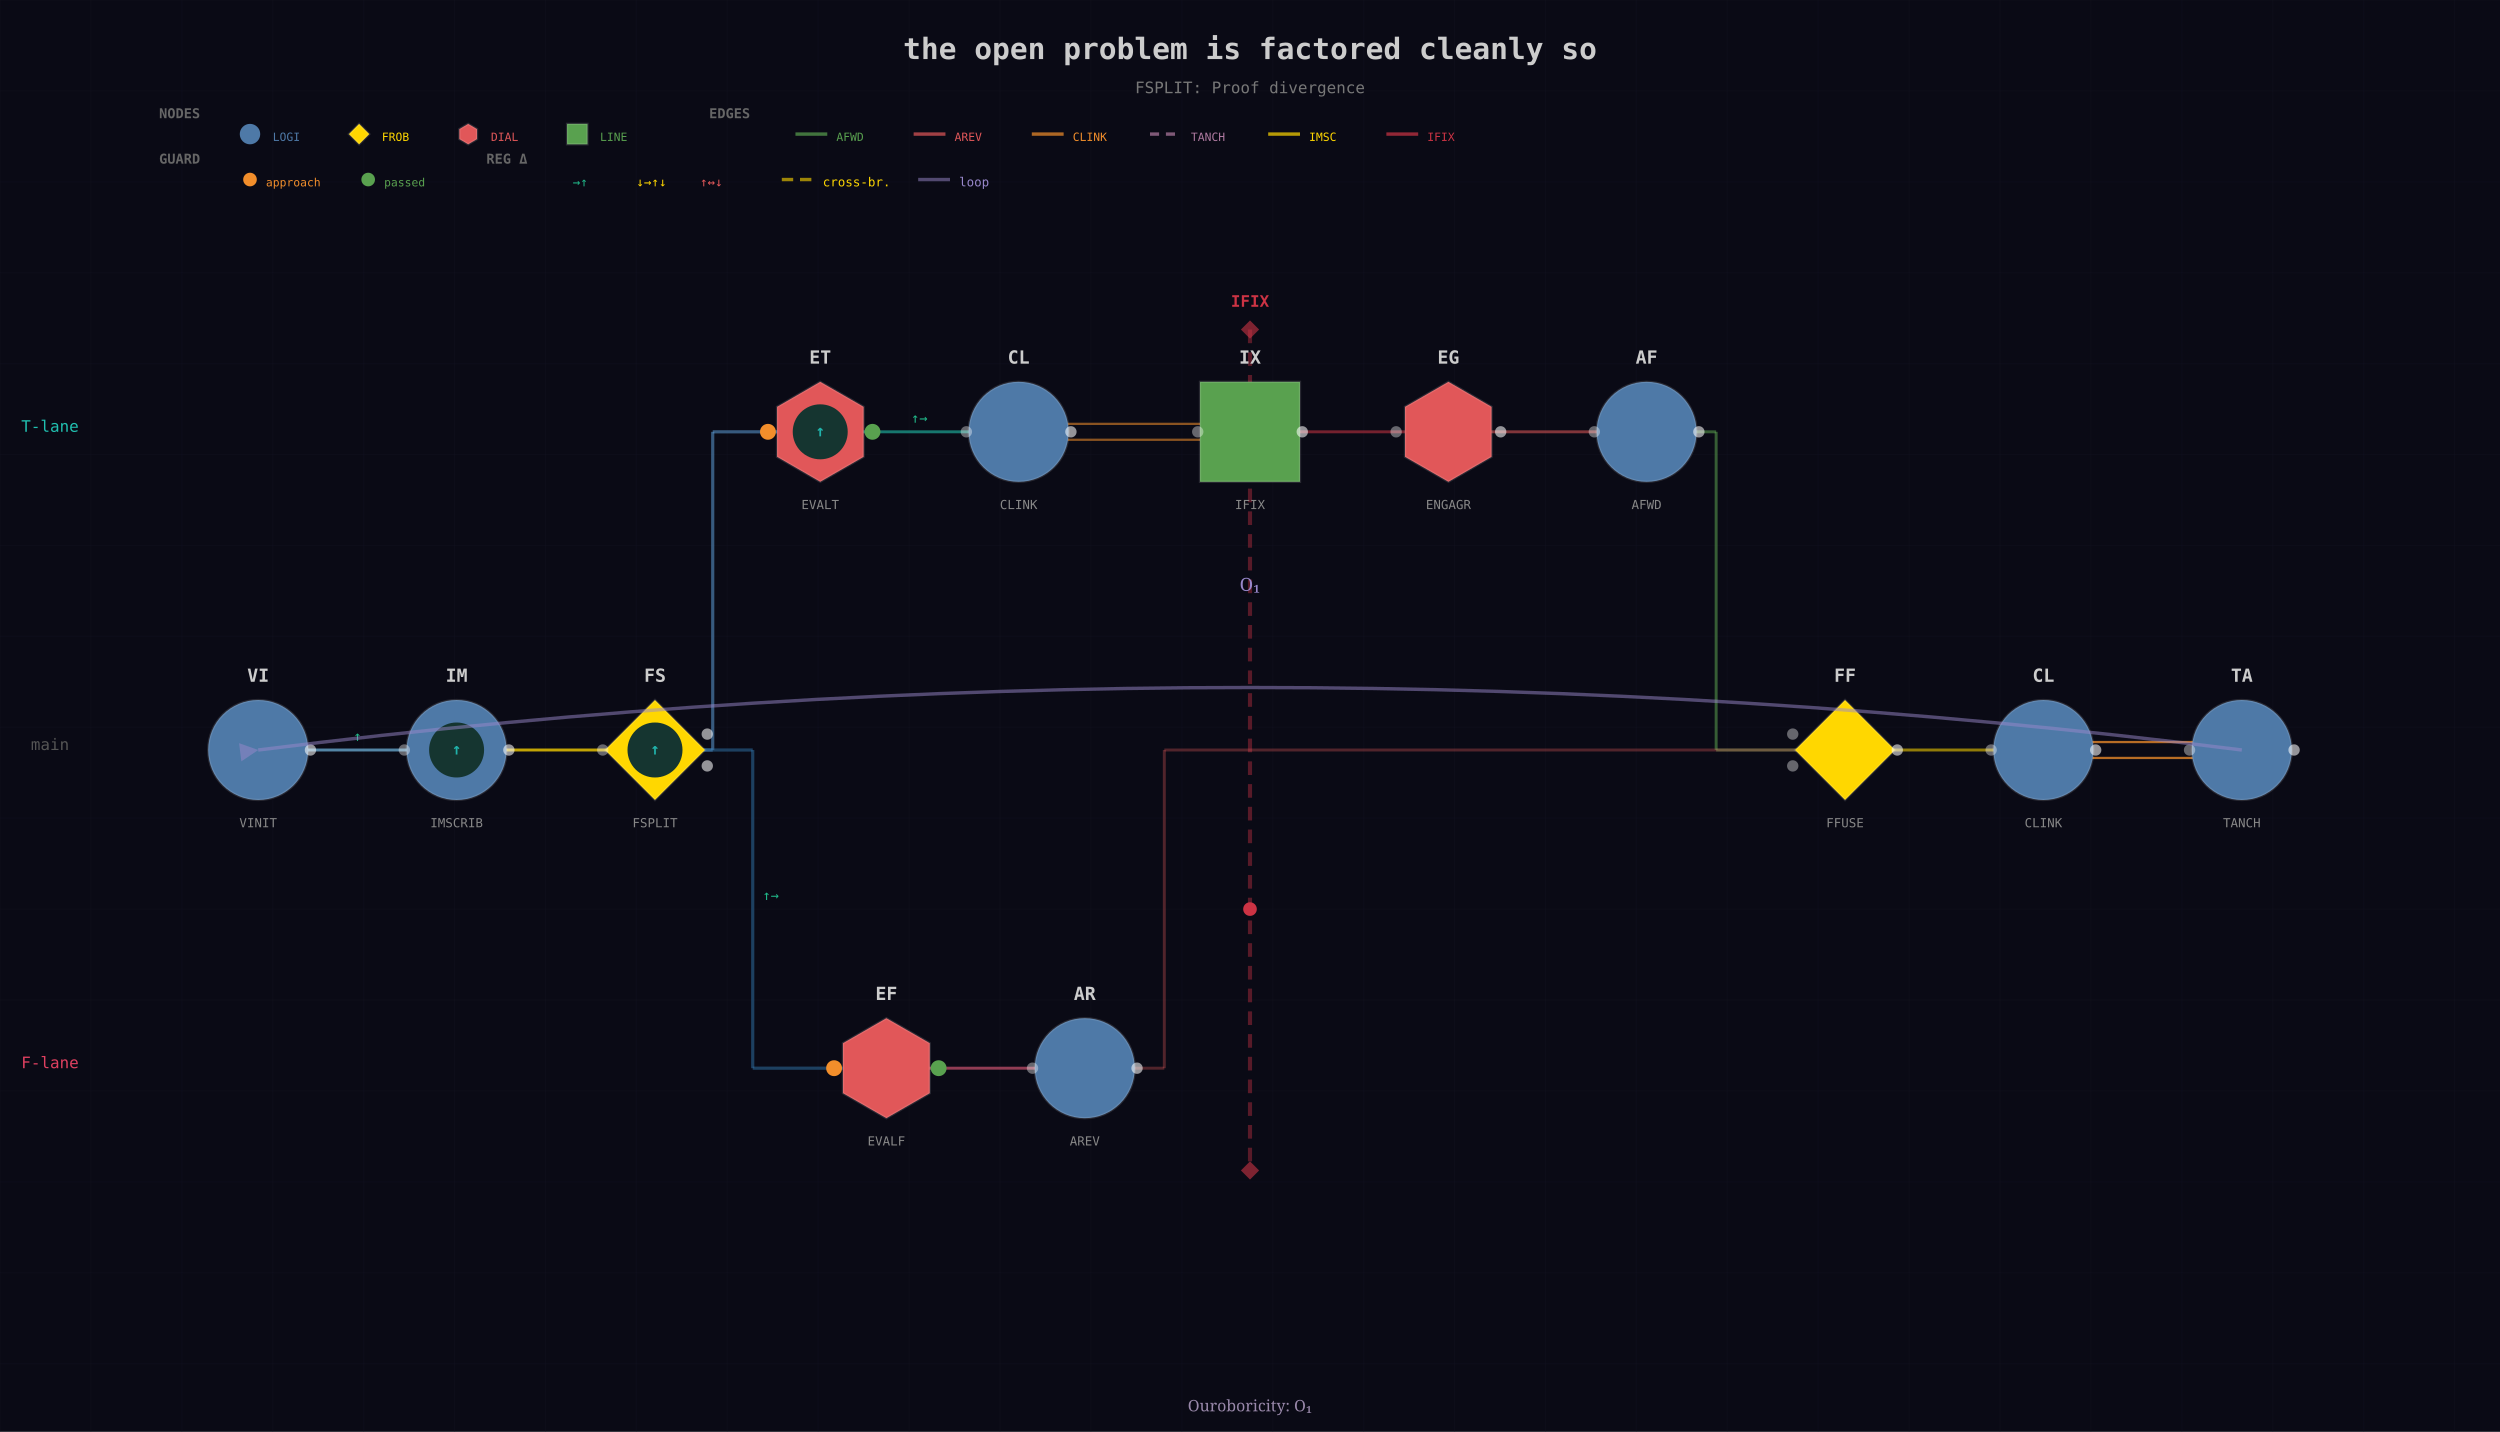
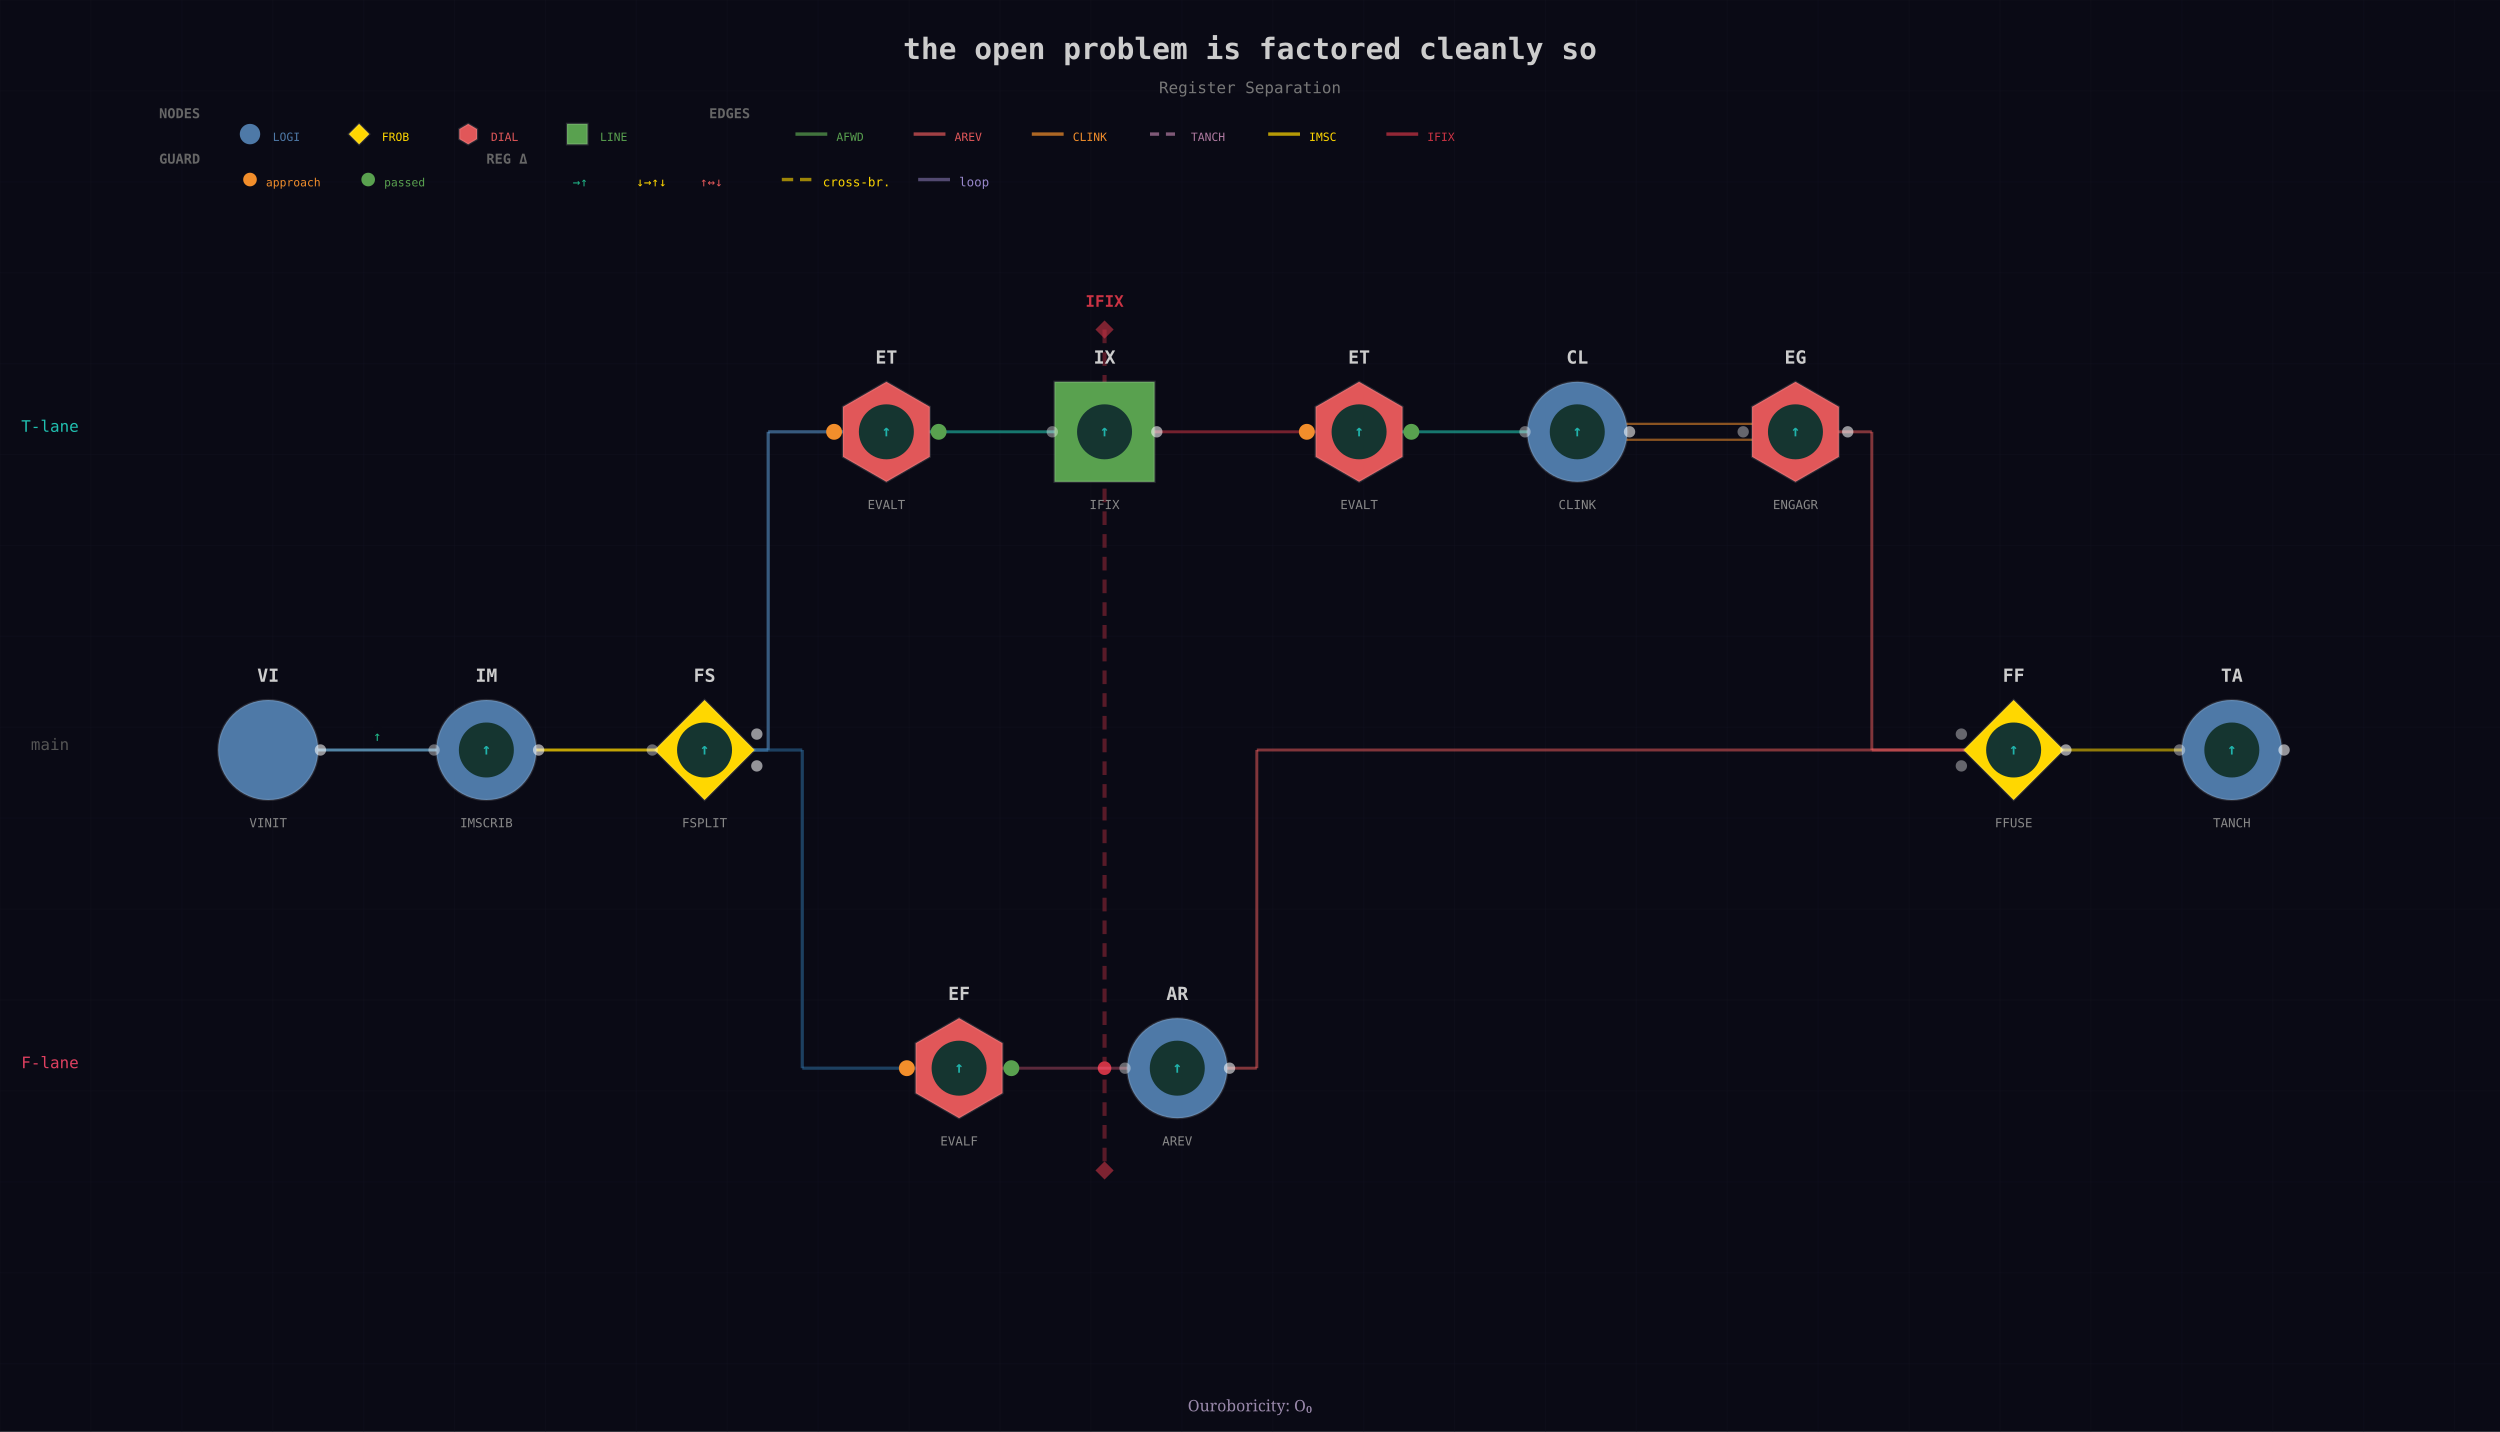
<svg xmlns="http://www.w3.org/2000/svg" viewBox="0 0 1100 630">
  <rect width="1100" height="630" fill="#0a0a15" />
  <line x1="0.0" y1="0.0" x2="0.0" y2="630.0" stroke="#151525" stroke-width="0.4" opacity="0.25" />
  <line x1="40.0" y1="0.0" x2="40.0" y2="630.0" stroke="#151525" stroke-width="0.4" opacity="0.25" />
  <line x1="80.0" y1="0.0" x2="80.0" y2="630.0" stroke="#151525" stroke-width="0.4" opacity="0.25" />
  <line x1="120.0" y1="0.0" x2="120.0" y2="630.0" stroke="#151525" stroke-width="0.4" opacity="0.25" />
  <line x1="160.0" y1="0.0" x2="160.0" y2="630.0" stroke="#151525" stroke-width="0.4" opacity="0.25" />
  <line x1="200.0" y1="0.0" x2="200.0" y2="630.0" stroke="#151525" stroke-width="0.4" opacity="0.25" />
  <line x1="240.0" y1="0.0" x2="240.0" y2="630.0" stroke="#151525" stroke-width="0.4" opacity="0.25" />
  <line x1="280.0" y1="0.0" x2="280.0" y2="630.0" stroke="#151525" stroke-width="0.4" opacity="0.25" />
  <line x1="320.0" y1="0.0" x2="320.0" y2="630.0" stroke="#151525" stroke-width="0.4" opacity="0.25" />
  <line x1="360.0" y1="0.0" x2="360.0" y2="630.0" stroke="#151525" stroke-width="0.4" opacity="0.25" />
  <line x1="400.0" y1="0.0" x2="400.0" y2="630.0" stroke="#151525" stroke-width="0.4" opacity="0.25" />
  <line x1="440.0" y1="0.0" x2="440.0" y2="630.0" stroke="#151525" stroke-width="0.4" opacity="0.25" />
  <line x1="480.0" y1="0.0" x2="480.0" y2="630.0" stroke="#151525" stroke-width="0.4" opacity="0.25" />
  <line x1="520.0" y1="0.0" x2="520.0" y2="630.0" stroke="#151525" stroke-width="0.4" opacity="0.25" />
  <line x1="560.0" y1="0.0" x2="560.0" y2="630.0" stroke="#151525" stroke-width="0.4" opacity="0.25" />
  <line x1="600.0" y1="0.0" x2="600.0" y2="630.0" stroke="#151525" stroke-width="0.4" opacity="0.25" />
  <line x1="640.0" y1="0.0" x2="640.0" y2="630.0" stroke="#151525" stroke-width="0.4" opacity="0.25" />
  <line x1="680.0" y1="0.0" x2="680.0" y2="630.0" stroke="#151525" stroke-width="0.4" opacity="0.25" />
  <line x1="720.0" y1="0.0" x2="720.0" y2="630.0" stroke="#151525" stroke-width="0.4" opacity="0.25" />
  <line x1="760.0" y1="0.0" x2="760.0" y2="630.0" stroke="#151525" stroke-width="0.4" opacity="0.25" />
  <line x1="800.0" y1="0.0" x2="800.0" y2="630.0" stroke="#151525" stroke-width="0.4" opacity="0.25" />
  <line x1="840.0" y1="0.0" x2="840.0" y2="630.0" stroke="#151525" stroke-width="0.4" opacity="0.25" />
  <line x1="880.0" y1="0.0" x2="880.0" y2="630.0" stroke="#151525" stroke-width="0.4" opacity="0.25" />
  <line x1="920.0" y1="0.0" x2="920.0" y2="630.0" stroke="#151525" stroke-width="0.4" opacity="0.25" />
  <line x1="960.0" y1="0.0" x2="960.0" y2="630.0" stroke="#151525" stroke-width="0.4" opacity="0.25" />
  <line x1="1000.0" y1="0.0" x2="1000.0" y2="630.0" stroke="#151525" stroke-width="0.4" opacity="0.25" />
  <line x1="1040.0" y1="0.0" x2="1040.0" y2="630.0" stroke="#151525" stroke-width="0.4" opacity="0.25" />
  <line x1="1080.0" y1="0.0" x2="1080.0" y2="630.0" stroke="#151525" stroke-width="0.4" opacity="0.25" />
  <line x1="0.0" y1="0.0" x2="1100.0" y2="0.0" stroke="#151525" stroke-width="0.4" opacity="0.25" />
  <line x1="0.0" y1="40.0" x2="1100.0" y2="40.0" stroke="#151525" stroke-width="0.4" opacity="0.25" />
  <line x1="0.0" y1="80.0" x2="1100.0" y2="80.0" stroke="#151525" stroke-width="0.4" opacity="0.25" />
  <line x1="0.0" y1="120.0" x2="1100.0" y2="120.0" stroke="#151525" stroke-width="0.4" opacity="0.25" />
  <line x1="0.0" y1="160.0" x2="1100.0" y2="160.0" stroke="#151525" stroke-width="0.4" opacity="0.25" />
  <line x1="0.0" y1="200.0" x2="1100.0" y2="200.0" stroke="#151525" stroke-width="0.4" opacity="0.25" />
  <line x1="0.0" y1="240.0" x2="1100.0" y2="240.0" stroke="#151525" stroke-width="0.4" opacity="0.25" />
  <line x1="0.0" y1="280.0" x2="1100.0" y2="280.0" stroke="#151525" stroke-width="0.4" opacity="0.25" />
  <line x1="0.0" y1="320.0" x2="1100.0" y2="320.0" stroke="#151525" stroke-width="0.4" opacity="0.25" />
  <line x1="0.0" y1="360.0" x2="1100.0" y2="360.0" stroke="#151525" stroke-width="0.4" opacity="0.25" />
  <line x1="0.0" y1="400.0" x2="1100.0" y2="400.0" stroke="#151525" stroke-width="0.4" opacity="0.25" />
  <line x1="0.0" y1="440.0" x2="1100.0" y2="440.0" stroke="#151525" stroke-width="0.4" opacity="0.25" />
  <line x1="0.0" y1="480.0" x2="1100.0" y2="480.0" stroke="#151525" stroke-width="0.4" opacity="0.25" />
  <line x1="0.0" y1="520.0" x2="1100.0" y2="520.0" stroke="#151525" stroke-width="0.4" opacity="0.25" />
  <line x1="0.0" y1="560.0" x2="1100.0" y2="560.0" stroke="#151525" stroke-width="0.4" opacity="0.25" />
  <line x1="0.0" y1="600.0" x2="1100.0" y2="600.0" stroke="#151525" stroke-width="0.4" opacity="0.25" />
  <text x="550.0" y="26.0" fill="#cccccc" font-size="13" text-anchor="middle" font-family="monospace" font-weight="bold">the open problem is factored cleanly so </text>
-   <text x="550.0" y="41.0" fill="#777" font-size="7" text-anchor="middle" font-family="monospace">FSPLIT: Proof divergence</text>
+   <text x="550.0" y="41.0" fill="#777" font-size="7" text-anchor="middle" font-family="monospace">Register Separation</text>
  <text x="22.0" y="190.0" fill="#20c0b0" font-size="7" text-anchor="middle" font-family="monospace">T-lane</text>
  <text x="22.0" y="470.0" fill="#e04060" font-size="7" text-anchor="middle" font-family="monospace">F-lane</text>
  <text x="22.0" y="330.0" fill="#555" font-size="7" text-anchor="middle" font-family="monospace">main</text>
-   <line x1="550.0" y1="145.0" x2="550.0" y2="515.0" stroke="#cc3344" stroke-width="1.8" opacity="0.4" stroke-dasharray="6,4" />
-   <text x="550.0" y="135.0" fill="#cc3344" font-size="7" text-anchor="middle" font-family="monospace" font-weight="bold">IFIX</text>
-   <polygon points="550.0,141.0 554.0,145 550.0,149.0 546.0,145" fill="#cc3344" opacity="0.6" />
-   <polygon points="550.0,511.0 554.0,515 550.0,519.0 546.0,515" fill="#cc3344" opacity="0.6" />
-   <line x1="288.2" y1="330.0" x2="313.6" y2="330.0" stroke="#5b9bd5" stroke-width="1.4" opacity="0.55" />
-   <line x1="313.6" y1="330.0" x2="313.6" y2="190.0" stroke="#5b9bd5" stroke-width="1.4" opacity="0.55" />
-   <line x1="313.6" y1="190.0" x2="352.9" y2="190.0" stroke="#5b9bd5" stroke-width="1.4" opacity="0.55" />
-   <polygon points="360.9,190.0 352.9,193.2 352.9,186.8" fill="#5b9bd5" opacity="0.55" />
-   <line x1="360.9" y1="190.0" x2="440.2" y2="190.0" stroke="#20d0b8" stroke-width="1.3" opacity="0.55" />
-   <polygon points="448.2,190.0 440.2,193.2 440.2,186.8" fill="#20d0b8" opacity="0.55" />
-   <rect x="400.5" y="178.0" width="8.0" height="10" fill="#0a0a15" opacity="0.7" rx="3" />
-   <text x="404.5" y="186.0" fill="#20b888" font-size="6" text-anchor="middle" font-family="monospace">↑→</text>
-   <line x1="448.2" y1="186.5" x2="541.0" y2="186.5" stroke="#f28e2b" stroke-width="1.0" opacity="0.55" />
-   <line x1="448.2" y1="193.5" x2="541.0" y2="193.5" stroke="#f28e2b" stroke-width="1.0" opacity="0.55" />
-   <polygon points="550.0,190.0 540.0,194.0 540.0,186.0" fill="#f28e2b" opacity="0.55" />
-   <line x1="550.0" y1="190.0" x2="629.3" y2="190.0" stroke="#cc3344" stroke-width="1.3" opacity="0.55" />
-   <polygon points="637.3,190.0 629.3,193.2 629.3,186.8" fill="#cc3344" opacity="0.55" />
-   <line x1="637.3" y1="190.0" x2="716.5" y2="190.0" stroke="#e15759" stroke-width="1.3" opacity="0.55" />
-   <polygon points="724.5,190.0 716.5,193.2 716.5,186.8" fill="#e15759" opacity="0.55" />
-   <line x1="724.5" y1="190.0" x2="755.1" y2="190.0" stroke="#59a14f" stroke-width="1.3" opacity="0.55" />
-   <line x1="755.1" y1="190.0" x2="755.1" y2="330.0" stroke="#59a14f" stroke-width="1.3" opacity="0.55" />
-   <line x1="755.1" y1="330.0" x2="803.8" y2="330.0" stroke="#59a14f" stroke-width="1.3" opacity="0.55" />
-   <polygon points="811.8,330.0 803.8,333.2 803.8,326.8" fill="#59a14f" opacity="0.55" />
-   <line x1="288.2" y1="330.0" x2="331.2" y2="330.0" stroke="#2b6b9f" stroke-width="1.4" opacity="0.55" />
-   <line x1="331.2" y1="330.0" x2="331.2" y2="470.0" stroke="#2b6b9f" stroke-width="1.4" opacity="0.55" />
-   <line x1="331.2" y1="470.0" x2="382.0" y2="470.0" stroke="#2b6b9f" stroke-width="1.4" opacity="0.55" />
-   <polygon points="390.0,470.0 382.0,473.2 382.0,466.8" fill="#2b6b9f" opacity="0.55" />
-   <rect x="335.1" y="388.0" width="8.0" height="10" fill="#0a0a15" opacity="0.7" rx="3" />
-   <text x="339.1" y="396.0" fill="#20b888" font-size="6" text-anchor="middle" font-family="monospace">↑→</text>
-   <line x1="390.0" y1="470.0" x2="469.3" y2="470.0" stroke="#ff6688" stroke-width="1.3" opacity="0.55" />
-   <polygon points="477.3,470.0 469.3,473.2 469.3,466.8" fill="#ff6688" opacity="0.55" />
-   <circle cx="550.0" cy="400.0" r="3.0" fill="#cc3344" stroke-width="0.4" />
-   <line x1="477.3" y1="470.0" x2="512.3" y2="470.0" stroke="#e15759" stroke-width="1.3" opacity="0.33" />
-   <line x1="512.3" y1="470.0" x2="512.3" y2="330.0" stroke="#e15759" stroke-width="1.3" opacity="0.33" />
-   <line x1="512.3" y1="330.0" x2="803.8" y2="330.0" stroke="#e15759" stroke-width="1.3" opacity="0.33" />
-   <polygon points="811.8,330.0 803.8,333.2 803.8,326.8" fill="#e15759" opacity="0.33" />
-   <line x1="113.6" y1="330.0" x2="192.9" y2="330.0" stroke="#6baed6" stroke-width="1.3" opacity="0.75" />
-   <polygon points="200.9,330.0 192.9,333.2 192.9,326.8" fill="#6baed6" opacity="0.75" />
-   <rect x="155.3" y="318.0" width="4.0" height="10" fill="#0a0a15" opacity="0.7" rx="3" />
-   <text x="157.3" y="326.0" fill="#20b888" font-size="6" text-anchor="middle" font-family="monospace">↑</text>
-   <line x1="200.9" y1="330.0" x2="280.2" y2="330.0" stroke="#ffd700" stroke-width="1.3" opacity="0.75" />
-   <polygon points="288.2,330.0 280.2,333.2 280.2,326.8" fill="#ffd700" opacity="0.75" />
-   <line x1="899.1" y1="326.5" x2="977.4" y2="326.5" stroke="#f28e2b" stroke-width="1.0" opacity="0.75" />
-   <line x1="899.1" y1="333.5" x2="977.4" y2="333.5" stroke="#f28e2b" stroke-width="1.0" opacity="0.75" />
-   <polygon points="986.4,330.0 976.4,334.0 976.4,326.0" fill="#f28e2b" opacity="0.75" />
-   <line x1="811.8" y1="330.0" x2="891.1" y2="330.0" stroke="#ffd700" stroke-width="1.3" opacity="0.55" />
-   <polygon points="899.1,330.0 891.1,333.2 891.1,326.8" fill="#ffd700" opacity="0.55" />
-   <circle cx="113.6" cy="330.0" r="22.0" fill="#4e79a7" stroke="#ffffff20" stroke-width="1.0" />
-   <text x="113.6" y="300.0" fill="#cccccc" font-size="8" text-anchor="middle" font-family="monospace" font-weight="bold">VI</text>
-   <text x="113.6" y="364.0" fill="#888" font-size="5.5" text-anchor="middle" font-family="monospace">VINIT</text>
-   <circle cx="136.6" cy="330.0" r="2.5" fill="#ffffff90" stroke-width="0" />
-   <circle cx="200.9" cy="330.0" r="22.0" fill="#4e79a7" stroke="#ffffff20" stroke-width="1.0" />
-   <circle cx="200.9" cy="330.0" r="12.1" fill="#153530" stroke-width="0" />
-   <text x="200.9" y="332.0" fill="#20b2aa" font-size="7" text-anchor="middle" font-family="monospace" font-weight="bold">↑</text>
-   <text x="200.9" y="300.0" fill="#cccccc" font-size="8" text-anchor="middle" font-family="monospace" font-weight="bold">IM</text>
-   <text x="200.9" y="364.0" fill="#888" font-size="5.5" text-anchor="middle" font-family="monospace">IMSCRIB</text>
-   <circle cx="177.9" cy="330.0" r="2.5" fill="#ffffff60" stroke-width="0" />
-   <circle cx="223.9" cy="330.0" r="2.5" fill="#ffffff90" stroke-width="0" />
-   <polygon points="288.182,308.0 310.2,330 288.182,352.0 266.2,330" fill="#ffd700" stroke="#ffffff20" stroke-width="1.0" />
-   <circle cx="288.2" cy="330.0" r="12.1" fill="#153530" stroke-width="0" />
-   <text x="288.2" y="332.0" fill="#20b2aa" font-size="7" text-anchor="middle" font-family="monospace" font-weight="bold">↑</text>
-   <text x="288.2" y="300.0" fill="#cccccc" font-size="8" text-anchor="middle" font-family="monospace" font-weight="bold">FS</text>
-   <text x="288.2" y="364.0" fill="#888" font-size="5.5" text-anchor="middle" font-family="monospace">FSPLIT</text>
-   <circle cx="265.2" cy="330.0" r="2.5" fill="#ffffff60" stroke-width="0" />
-   <circle cx="311.2" cy="323.0" r="2.5" fill="#ffffff90" stroke-width="0" />
-   <circle cx="311.2" cy="337.0" r="2.5" fill="#ffffff90" stroke-width="0" />
-   <polygon points="380.0,201.0 360.9,212.0 341.9,201.0 341.9,179.0 360.9,168.0 380.0,179.0" fill="#e15759" stroke="#ffffff20" stroke-width="1.0" />
-   <circle cx="360.9" cy="190.0" r="12.1" fill="#153530" stroke-width="0" />
-   <text x="360.9" y="192.0" fill="#20b2aa" font-size="7" text-anchor="middle" font-family="monospace" font-weight="bold">↑</text>
-   <text x="360.9" y="160.0" fill="#cccccc" font-size="8" text-anchor="middle" font-family="monospace" font-weight="bold">ET</text>
-   <text x="360.9" y="224.0" fill="#888" font-size="5.5" text-anchor="middle" font-family="monospace">EVALT</text>
-   <circle cx="337.9" cy="190.0" r="3.5" fill="#f28e2b" stroke-width="0.8" />
-   <circle cx="383.9" cy="190.0" r="3.5" fill="#59a14f" stroke-width="0.9" />
-   <circle cx="448.2" cy="190.0" r="22.0" fill="#4e79a7" stroke="#ffffff20" stroke-width="1.0" />
-   <text x="448.2" y="160.0" fill="#cccccc" font-size="8" text-anchor="middle" font-family="monospace" font-weight="bold">CL</text>
-   <text x="448.2" y="224.0" fill="#888" font-size="5.5" text-anchor="middle" font-family="monospace">CLINK</text>
-   <circle cx="425.2" cy="190.0" r="2.5" fill="#ffffff60" stroke-width="0" />
-   <circle cx="471.2" cy="190.0" r="2.5" fill="#ffffff90" stroke-width="0" />
-   <rect x="528.0" y="168.0" width="44.0" height="44.0" fill="#59a14f" stroke="#ffffff20" stroke-width="1.0" />
-   <text x="550.0" y="160.0" fill="#cccccc" font-size="8" text-anchor="middle" font-family="monospace" font-weight="bold">IX</text>
-   <text x="550.0" y="224.0" fill="#888" font-size="5.5" text-anchor="middle" font-family="monospace">IFIX</text>
-   <circle cx="527.0" cy="190.0" r="2.5" fill="#ffffff60" stroke-width="0" />
-   <circle cx="573.0" cy="190.0" r="2.5" fill="#ffffff90" stroke-width="0" />
-   <polygon points="656.3,201.0 637.3,212.0 618.2,201.0 618.2,179.0 637.3,168.0 656.3,179.0" fill="#e15759" stroke="#ffffff20" stroke-width="1.0" />
-   <text x="637.3" y="160.0" fill="#cccccc" font-size="8" text-anchor="middle" font-family="monospace" font-weight="bold">EG</text>
-   <text x="637.3" y="224.0" fill="#888" font-size="5.5" text-anchor="middle" font-family="monospace">ENGAGR</text>
-   <circle cx="614.3" cy="190.0" r="2.5" fill="#ffffff60" stroke-width="0" />
-   <circle cx="660.3" cy="190.0" r="2.5" fill="#ffffff90" stroke-width="0" />
-   <circle cx="724.5" cy="190.0" r="22.0" fill="#4e79a7" stroke="#ffffff20" stroke-width="1.0" />
-   <text x="724.5" y="160.0" fill="#cccccc" font-size="8" text-anchor="middle" font-family="monospace" font-weight="bold">AF</text>
-   <text x="724.5" y="224.0" fill="#888" font-size="5.5" text-anchor="middle" font-family="monospace">AFWD</text>
-   <circle cx="701.5" cy="190.0" r="2.5" fill="#ffffff60" stroke-width="0" />
-   <circle cx="747.5" cy="190.0" r="2.5" fill="#ffffff90" stroke-width="0" />
-   <polygon points="409.1,481.0 390.0,492.0 370.9,481.0 370.9,459.0 390.0,448.0 409.1,459.0" fill="#e15759" stroke="#ffffff20" stroke-width="1.0" />
-   <text x="390.0" y="440.0" fill="#cccccc" font-size="8" text-anchor="middle" font-family="monospace" font-weight="bold">EF</text>
-   <text x="390.0" y="504.0" fill="#888" font-size="5.5" text-anchor="middle" font-family="monospace">EVALF</text>
-   <circle cx="367.0" cy="470.0" r="3.5" fill="#f28e2b" stroke-width="0.8" />
-   <circle cx="413.0" cy="470.0" r="3.5" fill="#59a14f" stroke-width="0.9" />
-   <circle cx="477.3" cy="470.0" r="22.0" fill="#4e79a7" stroke="#ffffff20" stroke-width="1.0" />
-   <text x="477.3" y="440.0" fill="#cccccc" font-size="8" text-anchor="middle" font-family="monospace" font-weight="bold">AR</text>
-   <text x="477.3" y="504.0" fill="#888" font-size="5.5" text-anchor="middle" font-family="monospace">AREV</text>
-   <circle cx="454.3" cy="470.0" r="2.5" fill="#ffffff60" stroke-width="0" />
-   <circle cx="500.3" cy="470.0" r="2.5" fill="#ffffff90" stroke-width="0" />
-   <polygon points="811.818,308.0 833.8,330 811.818,352.0 789.8,330" fill="#ffd700" stroke="#ffffff20" stroke-width="1.0" />
-   <text x="811.8" y="300.0" fill="#cccccc" font-size="8" text-anchor="middle" font-family="monospace" font-weight="bold">FF</text>
-   <text x="811.8" y="364.0" fill="#888" font-size="5.5" text-anchor="middle" font-family="monospace">FFUSE</text>
-   <circle cx="788.8" cy="323.0" r="2.5" fill="#ffffff60" stroke-width="0" />
-   <circle cx="788.8" cy="337.0" r="2.5" fill="#ffffff60" stroke-width="0" />
-   <circle cx="834.8" cy="330.0" r="2.5" fill="#ffffff90" stroke-width="0" />
-   <circle cx="899.1" cy="330.0" r="22.0" fill="#4e79a7" stroke="#ffffff20" stroke-width="1.0" />
-   <text x="899.1" y="300.0" fill="#cccccc" font-size="8" text-anchor="middle" font-family="monospace" font-weight="bold">CL</text>
-   <text x="899.1" y="364.0" fill="#888" font-size="5.5" text-anchor="middle" font-family="monospace">CLINK</text>
-   <circle cx="876.1" cy="330.0" r="2.5" fill="#ffffff60" stroke-width="0" />
-   <circle cx="922.1" cy="330.0" r="2.5" fill="#ffffff90" stroke-width="0" />
-   <circle cx="986.4" cy="330.0" r="22.0" fill="#4e79a7" stroke="#ffffff20" stroke-width="1.0" />
-   <text x="986.4" y="300.0" fill="#cccccc" font-size="8" text-anchor="middle" font-family="monospace" font-weight="bold">TA</text>
-   <text x="986.4" y="364.0" fill="#888" font-size="5.5" text-anchor="middle" font-family="monospace">TANCH</text>
-   <circle cx="963.4" cy="330.0" r="2.5" fill="#ffffff60" stroke-width="0" />
-   <circle cx="1009.4" cy="330.0" r="2.5" fill="#ffffff90" stroke-width="0" />
-   <path d="M986.4,330.0 Q550.0,275.0 113.6,330.0" fill="none" stroke="#9988cc" stroke-width="1.5" opacity="0.5" />
-   <polygon points="113.6,330.0 105.2,327.0 106.2,335.0" fill="#9988cc" opacity="0.5" />
-   <text x="550.0" y="260.0" fill="#9988cc" font-size="8" text-anchor="middle" font-family="serif">O₁</text>
-   <text x="550.0" y="621.0" fill="#9988aa" font-size="7" text-anchor="middle" font-family="serif">Ouroboricity: O₁</text>
+   <line x1="486.0" y1="145.0" x2="486.0" y2="515.0" stroke="#cc3344" stroke-width="1.8" opacity="0.4" stroke-dasharray="6,4" />
+   <text x="486.0" y="135.0" fill="#cc3344" font-size="7" text-anchor="middle" font-family="monospace" font-weight="bold">IFIX</text>
+   <polygon points="486.0,141.0 490.0,145 486.0,149.0 482.0,145" fill="#cc3344" opacity="0.6" />
+   <polygon points="486.0,511.0 490.0,515 486.0,519.0 482.0,515" fill="#cc3344" opacity="0.6" />
+   <line x1="310.0" y1="330.0" x2="338.0" y2="330.0" stroke="#5b9bd5" stroke-width="1.4" opacity="0.55" />
+   <line x1="338.0" y1="330.0" x2="338.0" y2="190.0" stroke="#5b9bd5" stroke-width="1.4" opacity="0.55" />
+   <line x1="338.0" y1="190.0" x2="382.0" y2="190.0" stroke="#5b9bd5" stroke-width="1.4" opacity="0.55" />
+   <polygon points="390.0,190.0 382.0,193.2 382.0,186.8" fill="#5b9bd5" opacity="0.55" />
+   <line x1="390.0" y1="190.0" x2="478.0" y2="190.0" stroke="#20d0b8" stroke-width="1.3" opacity="0.55" />
+   <polygon points="486.0,190.0 478.0,193.2 478.0,186.8" fill="#20d0b8" opacity="0.55" />
+   <line x1="486.0" y1="190.0" x2="590.0" y2="190.0" stroke="#cc3344" stroke-width="1.3" opacity="0.55" />
+   <polygon points="598.0,190.0 590.0,193.2 590.0,186.8" fill="#cc3344" opacity="0.55" />
+   <line x1="598.0" y1="190.0" x2="686.0" y2="190.0" stroke="#20d0b8" stroke-width="1.3" opacity="0.55" />
+   <polygon points="694.0,190.0 686.0,193.2 686.0,186.8" fill="#20d0b8" opacity="0.55" />
+   <line x1="694.0" y1="186.5" x2="781.0" y2="186.5" stroke="#f28e2b" stroke-width="1.0" opacity="0.55" />
+   <line x1="694.0" y1="193.5" x2="781.0" y2="193.5" stroke="#f28e2b" stroke-width="1.0" opacity="0.55" />
+   <polygon points="790.0,190.0 780.0,194.0 780.0,186.0" fill="#f28e2b" opacity="0.55" />
+   <line x1="790.0" y1="190.0" x2="823.6" y2="190.0" stroke="#e15759" stroke-width="1.3" opacity="0.55" />
+   <line x1="823.6" y1="190.0" x2="823.6" y2="330.0" stroke="#e15759" stroke-width="1.3" opacity="0.55" />
+   <line x1="823.6" y1="330.0" x2="878.0" y2="330.0" stroke="#e15759" stroke-width="1.3" opacity="0.55" />
+   <polygon points="886.0,330.0 878.0,333.2 878.0,326.8" fill="#e15759" opacity="0.55" />
+   <line x1="310.0" y1="330.0" x2="353.0" y2="330.0" stroke="#2b6b9f" stroke-width="1.4" opacity="0.55" />
+   <line x1="353.0" y1="330.0" x2="353.0" y2="470.0" stroke="#2b6b9f" stroke-width="1.4" opacity="0.55" />
+   <line x1="353.0" y1="470.0" x2="414.0" y2="470.0" stroke="#2b6b9f" stroke-width="1.4" opacity="0.55" />
+   <polygon points="422.0,470.0 414.0,473.2 414.0,466.8" fill="#2b6b9f" opacity="0.55" />
+   <circle cx="486.0" cy="470.0" r="3.0" fill="#cc3344" stroke-width="0.4" />
+   <line x1="422.0" y1="470.0" x2="510.0" y2="470.0" stroke="#ff6688" stroke-width="1.3" opacity="0.33" />
+   <polygon points="518.0,470.0 510.0,473.2 510.0,466.8" fill="#ff6688" opacity="0.33" />
+   <line x1="518.0" y1="470.0" x2="553.0" y2="470.0" stroke="#e15759" stroke-width="1.3" opacity="0.55" />
+   <line x1="553.0" y1="470.0" x2="553.0" y2="330.0" stroke="#e15759" stroke-width="1.3" opacity="0.55" />
+   <line x1="553.0" y1="330.0" x2="878.0" y2="330.0" stroke="#e15759" stroke-width="1.3" opacity="0.55" />
+   <polygon points="886.0,330.0 878.0,333.2 878.0,326.8" fill="#e15759" opacity="0.55" />
+   <line x1="118.0" y1="330.0" x2="206.0" y2="330.0" stroke="#6baed6" stroke-width="1.3" opacity="0.75" />
+   <polygon points="214.0,330.0 206.0,333.2 206.0,326.8" fill="#6baed6" opacity="0.75" />
+   <rect x="164.0" y="318.0" width="4.0" height="10" fill="#0a0a15" opacity="0.7" rx="3" />
+   <text x="166.0" y="326.0" fill="#20b888" font-size="6" text-anchor="middle" font-family="monospace">↑</text>
+   <line x1="214.0" y1="330.0" x2="302.0" y2="330.0" stroke="#ffd700" stroke-width="1.3" opacity="0.75" />
+   <polygon points="310.0,330.0 302.0,333.2 302.0,326.8" fill="#ffd700" opacity="0.75" />
+   <line x1="886.0" y1="330.0" x2="974.0" y2="330.0" stroke="#ffd700" stroke-width="1.3" opacity="0.55" />
+   <polygon points="982.0,330.0 974.0,333.2 974.0,326.8" fill="#ffd700" opacity="0.55" />
+   <circle cx="118.0" cy="330.0" r="22.0" fill="#4e79a7" stroke="#ffffff20" stroke-width="1.0" />
+   <text x="118.0" y="300.0" fill="#cccccc" font-size="8" text-anchor="middle" font-family="monospace" font-weight="bold">VI</text>
+   <text x="118.0" y="364.0" fill="#888" font-size="5.5" text-anchor="middle" font-family="monospace">VINIT</text>
+   <circle cx="141.0" cy="330.0" r="2.5" fill="#ffffff90" stroke-width="0" />
+   <circle cx="214.0" cy="330.0" r="22.0" fill="#4e79a7" stroke="#ffffff20" stroke-width="1.0" />
+   <circle cx="214.0" cy="330.0" r="12.1" fill="#153530" stroke-width="0" />
+   <text x="214.0" y="332.0" fill="#20b2aa" font-size="7" text-anchor="middle" font-family="monospace" font-weight="bold">↑</text>
+   <text x="214.0" y="300.0" fill="#cccccc" font-size="8" text-anchor="middle" font-family="monospace" font-weight="bold">IM</text>
+   <text x="214.0" y="364.0" fill="#888" font-size="5.5" text-anchor="middle" font-family="monospace">IMSCRIB</text>
+   <circle cx="191.0" cy="330.0" r="2.5" fill="#ffffff60" stroke-width="0" />
+   <circle cx="237.0" cy="330.0" r="2.5" fill="#ffffff90" stroke-width="0" />
+   <polygon points="310.0,308.0 332.0,330 310.0,352.0 288.0,330" fill="#ffd700" stroke="#ffffff20" stroke-width="1.0" />
+   <circle cx="310.0" cy="330.0" r="12.1" fill="#153530" stroke-width="0" />
+   <text x="310.0" y="332.0" fill="#20b2aa" font-size="7" text-anchor="middle" font-family="monospace" font-weight="bold">↑</text>
+   <text x="310.0" y="300.0" fill="#cccccc" font-size="8" text-anchor="middle" font-family="monospace" font-weight="bold">FS</text>
+   <text x="310.0" y="364.0" fill="#888" font-size="5.5" text-anchor="middle" font-family="monospace">FSPLIT</text>
+   <circle cx="287.0" cy="330.0" r="2.5" fill="#ffffff60" stroke-width="0" />
+   <circle cx="333.0" cy="323.0" r="2.5" fill="#ffffff90" stroke-width="0" />
+   <circle cx="333.0" cy="337.0" r="2.5" fill="#ffffff90" stroke-width="0" />
+   <polygon points="409.1,201.0 390.0,212.0 370.9,201.0 370.9,179.0 390.0,168.0 409.1,179.0" fill="#e15759" stroke="#ffffff20" stroke-width="1.0" />
+   <circle cx="390.0" cy="190.0" r="12.1" fill="#153530" stroke-width="0" />
+   <text x="390.0" y="192.0" fill="#20b2aa" font-size="7" text-anchor="middle" font-family="monospace" font-weight="bold">↑</text>
+   <text x="390.0" y="160.0" fill="#cccccc" font-size="8" text-anchor="middle" font-family="monospace" font-weight="bold">ET</text>
+   <text x="390.0" y="224.0" fill="#888" font-size="5.5" text-anchor="middle" font-family="monospace">EVALT</text>
+   <circle cx="367.0" cy="190.0" r="3.5" fill="#f28e2b" stroke-width="0.8" />
+   <circle cx="413.0" cy="190.0" r="3.5" fill="#59a14f" stroke-width="0.9" />
+   <rect x="464.0" y="168.0" width="44.0" height="44.0" fill="#59a14f" stroke="#ffffff20" stroke-width="1.0" />
+   <circle cx="486.0" cy="190.0" r="12.1" fill="#153530" stroke-width="0" />
+   <text x="486.0" y="192.0" fill="#20b2aa" font-size="7" text-anchor="middle" font-family="monospace" font-weight="bold">↑</text>
+   <text x="486.0" y="160.0" fill="#cccccc" font-size="8" text-anchor="middle" font-family="monospace" font-weight="bold">IX</text>
+   <text x="486.0" y="224.0" fill="#888" font-size="5.5" text-anchor="middle" font-family="monospace">IFIX</text>
+   <circle cx="463.0" cy="190.0" r="2.5" fill="#ffffff60" stroke-width="0" />
+   <circle cx="509.0" cy="190.0" r="2.5" fill="#ffffff90" stroke-width="0" />
+   <polygon points="617.1,201.0 598.0,212.0 578.9,201.0 578.9,179.0 598.0,168.0 617.1,179.0" fill="#e15759" stroke="#ffffff20" stroke-width="1.0" />
+   <circle cx="598.0" cy="190.0" r="12.1" fill="#153530" stroke-width="0" />
+   <text x="598.0" y="192.0" fill="#20b2aa" font-size="7" text-anchor="middle" font-family="monospace" font-weight="bold">↑</text>
+   <text x="598.0" y="160.0" fill="#cccccc" font-size="8" text-anchor="middle" font-family="monospace" font-weight="bold">ET</text>
+   <text x="598.0" y="224.0" fill="#888" font-size="5.5" text-anchor="middle" font-family="monospace">EVALT</text>
+   <circle cx="575.0" cy="190.0" r="3.5" fill="#f28e2b" stroke-width="0.8" />
+   <circle cx="621.0" cy="190.0" r="3.5" fill="#59a14f" stroke-width="0.9" />
+   <circle cx="694.0" cy="190.0" r="22.0" fill="#4e79a7" stroke="#ffffff20" stroke-width="1.0" />
+   <circle cx="694.0" cy="190.0" r="12.1" fill="#153530" stroke-width="0" />
+   <text x="694.0" y="192.0" fill="#20b2aa" font-size="7" text-anchor="middle" font-family="monospace" font-weight="bold">↑</text>
+   <text x="694.0" y="160.0" fill="#cccccc" font-size="8" text-anchor="middle" font-family="monospace" font-weight="bold">CL</text>
+   <text x="694.0" y="224.0" fill="#888" font-size="5.5" text-anchor="middle" font-family="monospace">CLINK</text>
+   <circle cx="671.0" cy="190.0" r="2.5" fill="#ffffff60" stroke-width="0" />
+   <circle cx="717.0" cy="190.0" r="2.5" fill="#ffffff90" stroke-width="0" />
+   <polygon points="809.1,201.0 790.0,212.0 770.9,201.0 770.9,179.0 790.0,168.0 809.1,179.0" fill="#e15759" stroke="#ffffff20" stroke-width="1.0" />
+   <circle cx="790.0" cy="190.0" r="12.1" fill="#153530" stroke-width="0" />
+   <text x="790.0" y="192.0" fill="#20b2aa" font-size="7" text-anchor="middle" font-family="monospace" font-weight="bold">↑</text>
+   <text x="790.0" y="160.0" fill="#cccccc" font-size="8" text-anchor="middle" font-family="monospace" font-weight="bold">EG</text>
+   <text x="790.0" y="224.0" fill="#888" font-size="5.5" text-anchor="middle" font-family="monospace">ENGAGR</text>
+   <circle cx="767.0" cy="190.0" r="2.5" fill="#ffffff60" stroke-width="0" />
+   <circle cx="813.0" cy="190.0" r="2.5" fill="#ffffff90" stroke-width="0" />
+   <polygon points="441.1,481.0 422.0,492.0 402.9,481.0 402.9,459.0 422.0,448.0 441.1,459.0" fill="#e15759" stroke="#ffffff20" stroke-width="1.0" />
+   <circle cx="422.0" cy="470.0" r="12.1" fill="#153530" stroke-width="0" />
+   <text x="422.0" y="472.0" fill="#20b2aa" font-size="7" text-anchor="middle" font-family="monospace" font-weight="bold">↑</text>
+   <text x="422.0" y="440.0" fill="#cccccc" font-size="8" text-anchor="middle" font-family="monospace" font-weight="bold">EF</text>
+   <text x="422.0" y="504.0" fill="#888" font-size="5.5" text-anchor="middle" font-family="monospace">EVALF</text>
+   <circle cx="399.0" cy="470.0" r="3.5" fill="#f28e2b" stroke-width="0.8" />
+   <circle cx="445.0" cy="470.0" r="3.5" fill="#59a14f" stroke-width="0.9" />
+   <circle cx="518.0" cy="470.0" r="22.0" fill="#4e79a7" stroke="#ffffff20" stroke-width="1.0" />
+   <circle cx="518.0" cy="470.0" r="12.1" fill="#153530" stroke-width="0" />
+   <text x="518.0" y="472.0" fill="#20b2aa" font-size="7" text-anchor="middle" font-family="monospace" font-weight="bold">↑</text>
+   <text x="518.0" y="440.0" fill="#cccccc" font-size="8" text-anchor="middle" font-family="monospace" font-weight="bold">AR</text>
+   <text x="518.0" y="504.0" fill="#888" font-size="5.5" text-anchor="middle" font-family="monospace">AREV</text>
+   <circle cx="495.0" cy="470.0" r="2.5" fill="#ffffff60" stroke-width="0" />
+   <circle cx="541.0" cy="470.0" r="2.5" fill="#ffffff90" stroke-width="0" />
+   <polygon points="886.0,308.0 908.0,330 886.0,352.0 864.0,330" fill="#ffd700" stroke="#ffffff20" stroke-width="1.0" />
+   <circle cx="886.0" cy="330.0" r="12.1" fill="#153530" stroke-width="0" />
+   <text x="886.0" y="332.0" fill="#20b2aa" font-size="7" text-anchor="middle" font-family="monospace" font-weight="bold">↑</text>
+   <text x="886.0" y="300.0" fill="#cccccc" font-size="8" text-anchor="middle" font-family="monospace" font-weight="bold">FF</text>
+   <text x="886.0" y="364.0" fill="#888" font-size="5.5" text-anchor="middle" font-family="monospace">FFUSE</text>
+   <circle cx="863.0" cy="323.0" r="2.5" fill="#ffffff60" stroke-width="0" />
+   <circle cx="863.0" cy="337.0" r="2.5" fill="#ffffff60" stroke-width="0" />
+   <circle cx="909.0" cy="330.0" r="2.5" fill="#ffffff90" stroke-width="0" />
+   <circle cx="982.0" cy="330.0" r="22.0" fill="#4e79a7" stroke="#ffffff20" stroke-width="1.0" />
+   <circle cx="982.0" cy="330.0" r="12.1" fill="#153530" stroke-width="0" />
+   <text x="982.0" y="332.0" fill="#20b2aa" font-size="7" text-anchor="middle" font-family="monospace" font-weight="bold">↑</text>
+   <text x="982.0" y="300.0" fill="#cccccc" font-size="8" text-anchor="middle" font-family="monospace" font-weight="bold">TA</text>
+   <text x="982.0" y="364.0" fill="#888" font-size="5.5" text-anchor="middle" font-family="monospace">TANCH</text>
+   <circle cx="959.0" cy="330.0" r="2.5" fill="#ffffff60" stroke-width="0" />
+   <circle cx="1005.0" cy="330.0" r="2.5" fill="#ffffff90" stroke-width="0" />
+   <text x="550.0" y="621.0" fill="#9988aa" font-size="7" text-anchor="middle" font-family="serif">Ouroboricity: O₀</text>
  <text x="70.0" y="52.0" fill="#666" font-size="6" text-anchor="start" font-family="monospace" font-weight="bold">NODES</text>
  <circle cx="110.0" cy="59.0" r="4.5" fill="#4e79a7" stroke-width="0" />
  <text x="120.0" y="62.0" fill="#4e79a7" font-size="5" text-anchor="start" font-family="monospace">LOGI</text>
  <polygon points="158,54.5 162.5,59 158,63.5 153.5,59" fill="#ffd700" stroke="#ffffff20" stroke-width="1.0" />
  <text x="168.0" y="62.0" fill="#ffd700" font-size="5" text-anchor="start" font-family="monospace">FROB</text>
  <polygon points="209.9,61.2 206.0,63.5 202.1,61.2 202.1,56.8 206.0,54.5 209.9,56.8" fill="#e15759" stroke="#ffffff20" stroke-width="1.0" />
  <text x="216.0" y="62.0" fill="#e15759" font-size="5" text-anchor="start" font-family="monospace">DIAL</text>
  <rect x="249.5" y="54.5" width="9.0" height="9.0" fill="#59a14f" stroke="#ffffff20" stroke-width="1.0" />
  <text x="264.0" y="62.0" fill="#59a14f" font-size="5" text-anchor="start" font-family="monospace">LINE</text>
  <text x="312.0" y="52.0" fill="#666" font-size="6" text-anchor="start" font-family="monospace" font-weight="bold">EDGES</text>
  <line x1="350.0" y1="59.0" x2="364.0" y2="59.0" stroke="#59a14f" stroke-width="1.5" opacity="0.7" />
  <text x="368.0" y="62.0" fill="#59a14f" font-size="5" text-anchor="start" font-family="monospace">AFWD</text>
  <line x1="402.0" y1="59.0" x2="416.0" y2="59.0" stroke="#e15759" stroke-width="1.5" opacity="0.7" />
  <text x="420.0" y="62.0" fill="#e15759" font-size="5" text-anchor="start" font-family="monospace">AREV</text>
  <line x1="454.0" y1="59.0" x2="468.0" y2="59.0" stroke="#f28e2b" stroke-width="1.5" opacity="0.7" />
  <text x="472.0" y="62.0" fill="#f28e2b" font-size="5" text-anchor="start" font-family="monospace">CLINK</text>
  <line x1="506.0" y1="59.0" x2="520.0" y2="59.0" stroke="#b07aa1" stroke-width="1.5" opacity="0.7" stroke-dasharray="4,3" />
  <text x="524.0" y="62.0" fill="#b07aa1" font-size="5" text-anchor="start" font-family="monospace">TANCH</text>
  <line x1="558.0" y1="59.0" x2="572.0" y2="59.0" stroke="#ffd700" stroke-width="1.5" opacity="0.7" />
  <text x="576.0" y="62.0" fill="#ffd700" font-size="5" text-anchor="start" font-family="monospace">IMSC</text>
  <line x1="610.0" y1="59.0" x2="624.0" y2="59.0" stroke="#cc3344" stroke-width="1.5" opacity="0.7" />
  <text x="628.0" y="62.0" fill="#cc3344" font-size="5" text-anchor="start" font-family="monospace">IFIX</text>
  <text x="70.0" y="72.0" fill="#666" font-size="6" text-anchor="start" font-family="monospace" font-weight="bold">GUARD</text>
  <circle cx="110.0" cy="79.0" r="3.0" fill="#f28e2b" stroke-width="0.8" />
  <text x="117.0" y="82.0" fill="#f28e2b" font-size="5" text-anchor="start" font-family="monospace">approach</text>
  <circle cx="162.0" cy="79.0" r="3.0" fill="#59a14f" stroke-width="0.9" />
  <text x="169.0" y="82.0" fill="#59a14f" font-size="5" text-anchor="start" font-family="monospace">passed</text>
  <text x="214.0" y="72.0" fill="#666" font-size="6" text-anchor="start" font-family="monospace" font-weight="bold">REG Δ</text>
  <text x="252.0" y="82.0" fill="#20b888" font-size="5.5" text-anchor="start" font-family="monospace">→↑</text>
  <text x="280.0" y="82.0" fill="#ffd700" font-size="5.5" text-anchor="start" font-family="monospace">↓→↑↓</text>
  <text x="308.0" y="82.0" fill="#e15759" font-size="5.5" text-anchor="start" font-family="monospace">↑↔↓</text>
  <line x1="344.0" y1="79.0" x2="358.0" y2="79.0" stroke="#ffd700" stroke-width="1.5" opacity="0.6" stroke-dasharray="5,3" />
  <text x="362.0" y="82.0" fill="#ffd700" font-size="5.5" text-anchor="start" font-family="monospace">cross-br.</text>
  <line x1="404.0" y1="79.0" x2="418.0" y2="79.0" stroke="#9988cc" stroke-width="1.5" opacity="0.5" />
  <text x="422.0" y="82.0" fill="#9988cc" font-size="5.5" text-anchor="start" font-family="monospace">loop</text>
</svg>
